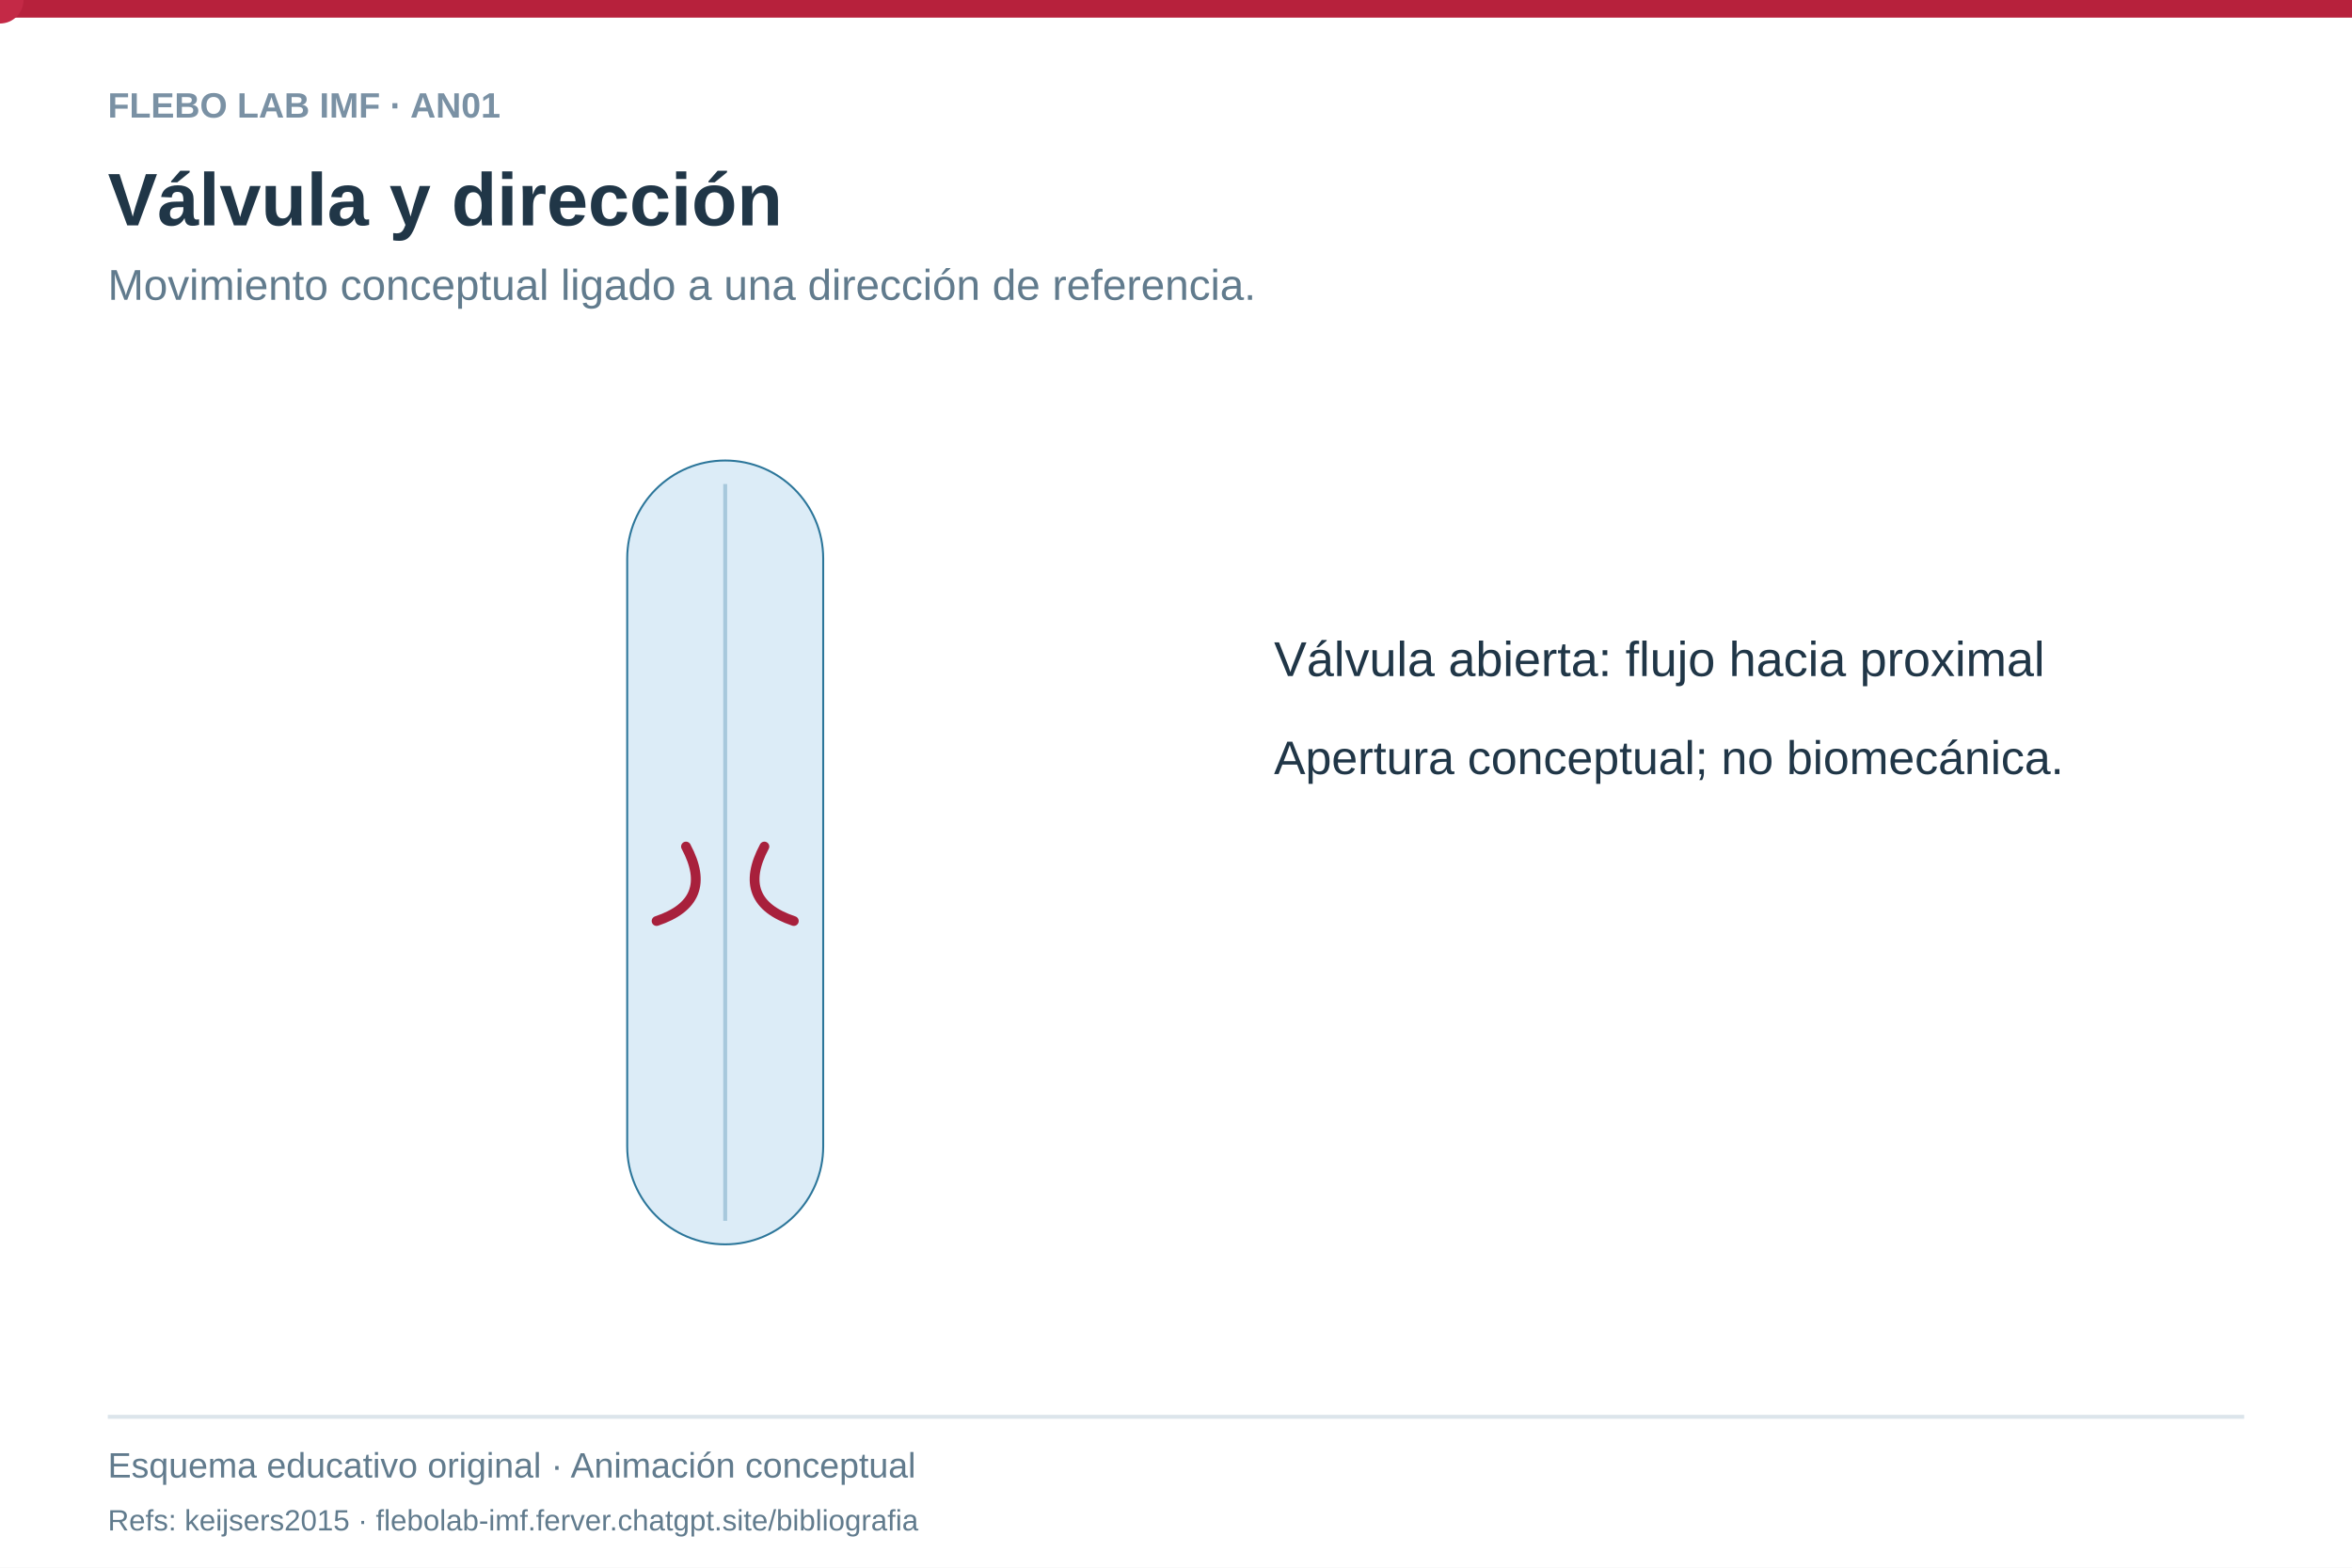
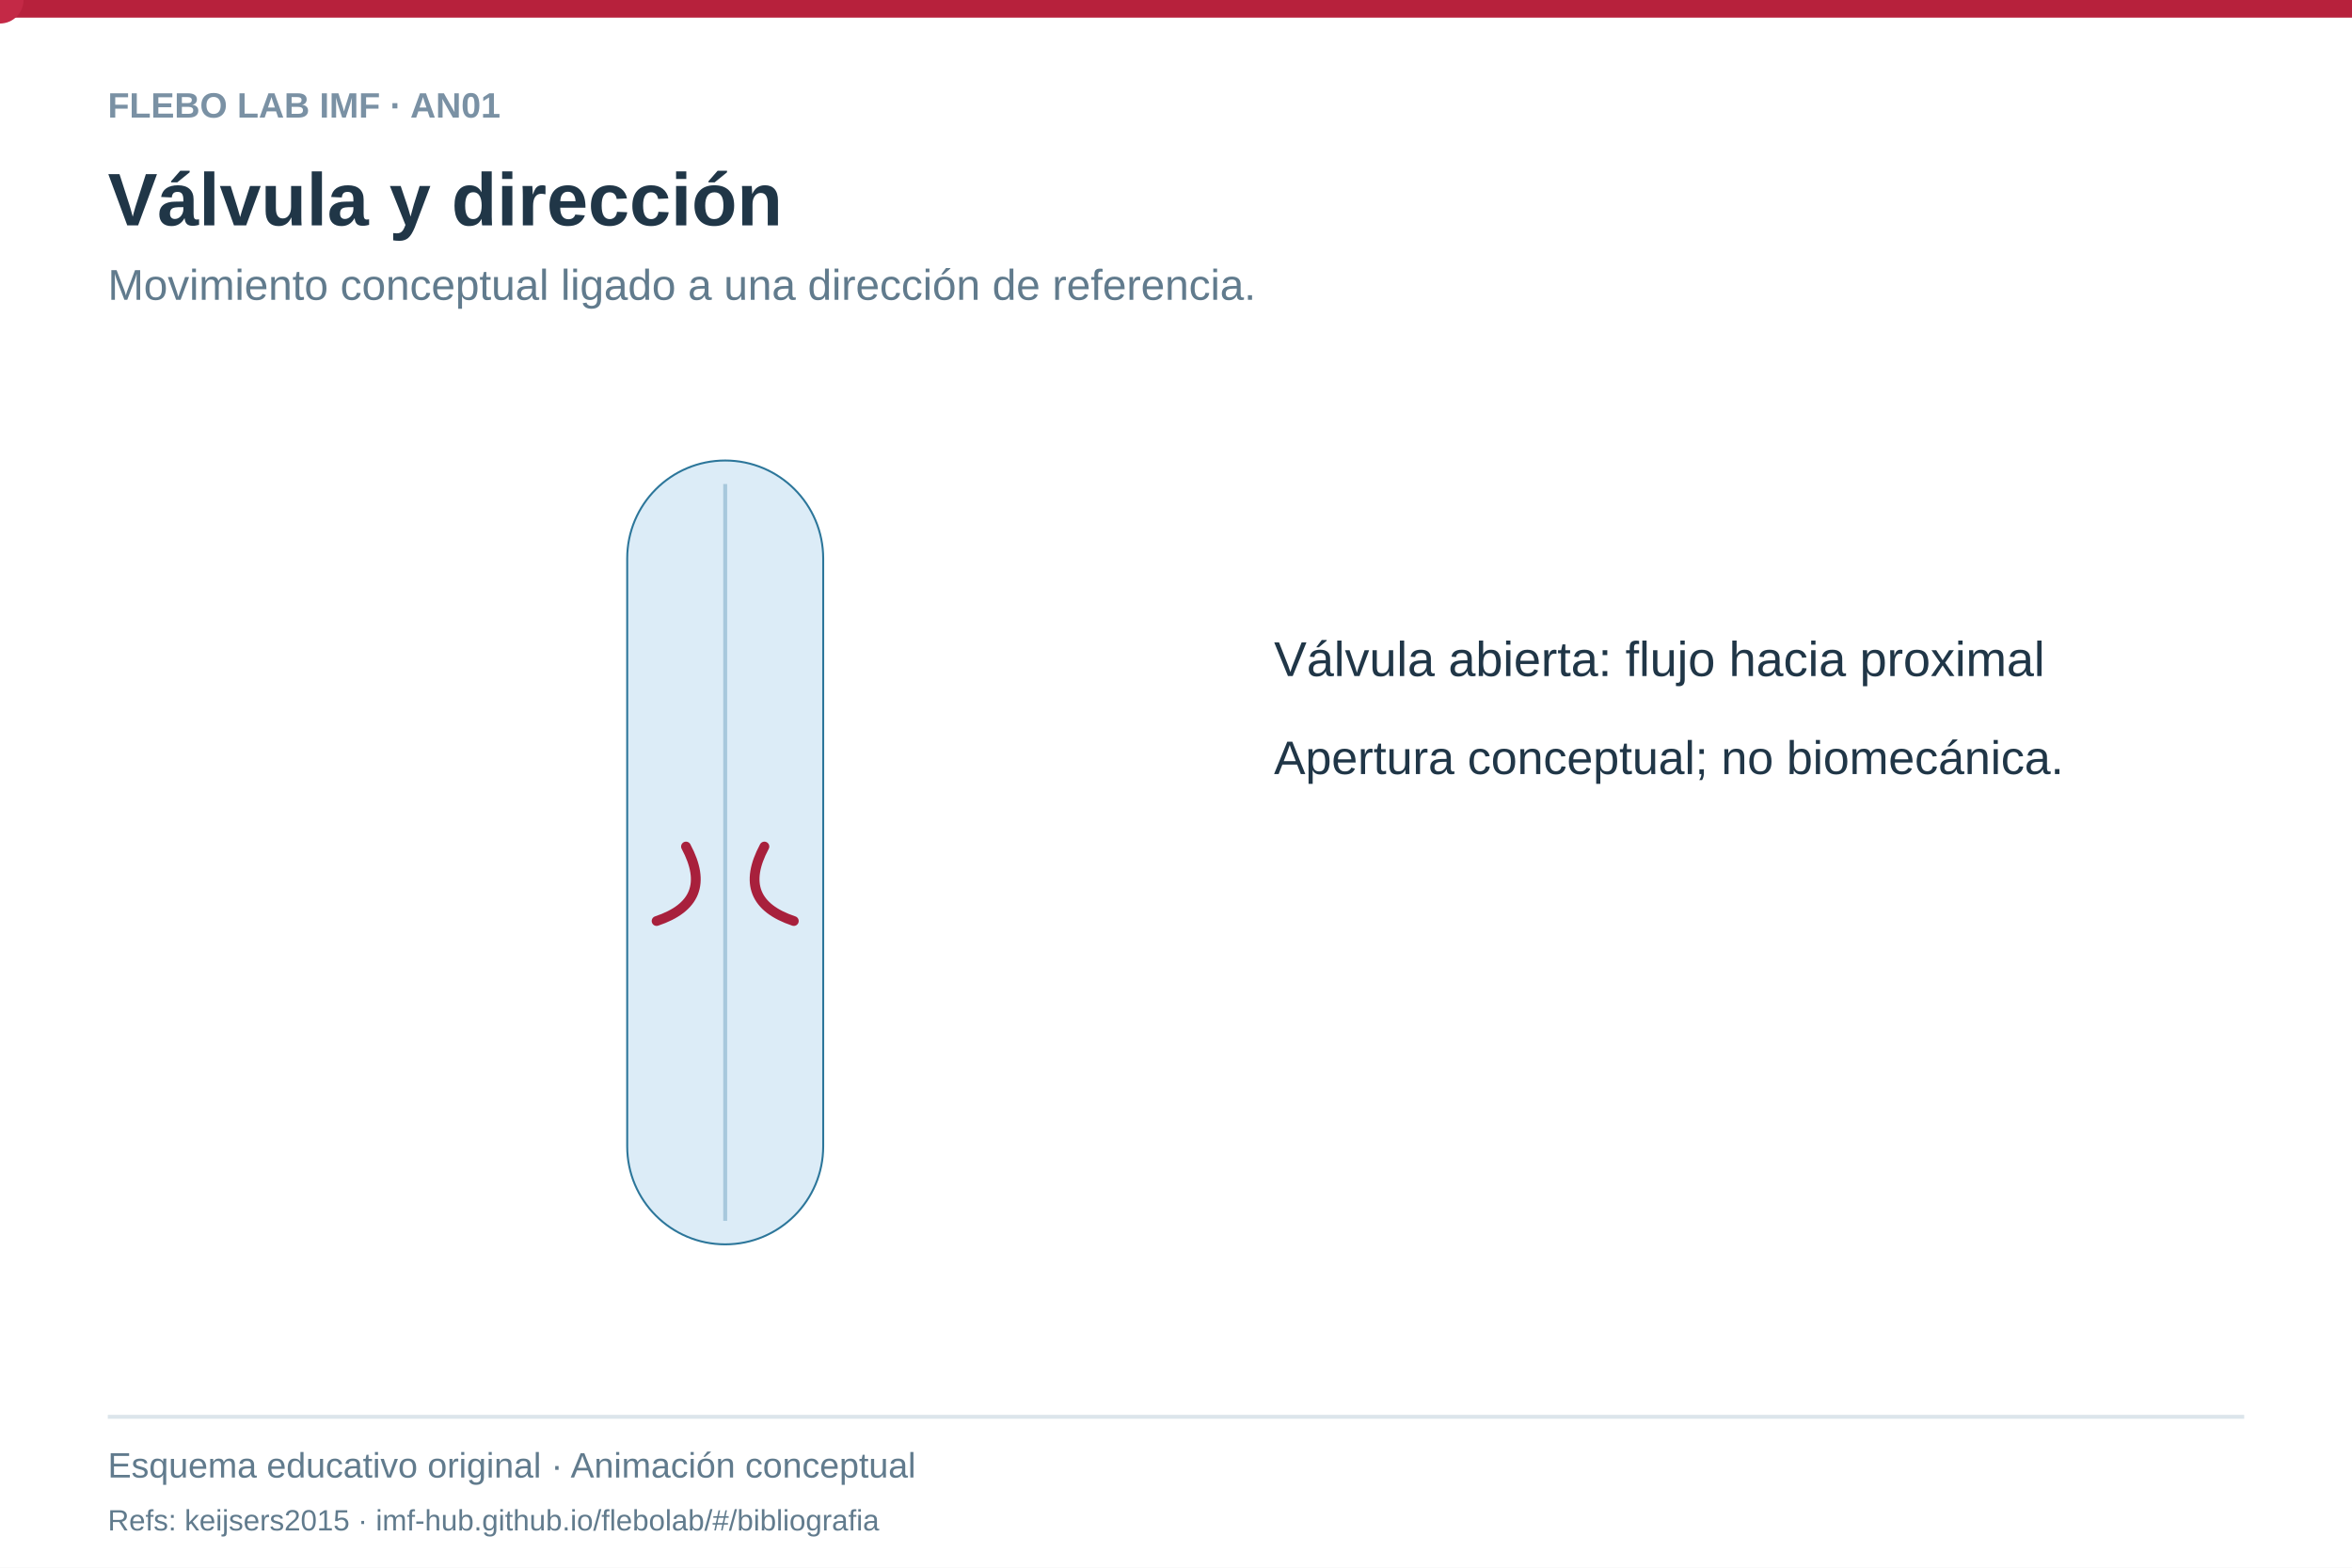
<svg xmlns="http://www.w3.org/2000/svg" width="1200" height="800" viewBox="0 0 1200 800" role="img" aria-labelledby="title desc">
  <defs>
    <marker id="arrow" viewBox="0 0 10 10" refX="8" refY="5" markerWidth="7" markerHeight="7" orient="auto-start-reverse">
      <path d="M0,0 L10,5 L0,10 z" fill="context-stroke" />
    </marker>
  </defs>
  <style>text{font-family:Arial,Helvetica,sans-serif}.static{display:none}@media(prefers-reduced-motion:reduce){.moving{display:none}.static{display:inline}}</style>
  <rect width="1200" height="800" fill="#fff" />
  <rect width="1200" height="9" fill="#b7213c" />
  <text x="55" y="60" fill="#7a91a4" font-size="18" font-weight="700" text-anchor="start">FLEBO LAB IMF · AN01</text>
  <text x="55" y="115" fill="#203647" font-size="38" font-weight="700" text-anchor="start">Válvula y dirección</text>
  <text x="55" y="153" fill="#617b8d" font-size="22" font-weight="400" text-anchor="start">Movimiento conceptual ligado a una dirección de referencia.</text>
  <rect x="320" y="235" width="100" height="400" rx="50.0" fill="#dcecf7" stroke="#2c769a" />
  <line x1="370.0" y1="247" x2="370.0" y2="623" stroke="#a7c8dc" stroke-width="2" />
  <path d="M335,470 Q365,460 350,432" fill="none" stroke="#a8203c" stroke-width="5" stroke-linecap="round" />
  <path d="M405,470 Q375,460 390,432" fill="none" stroke="#a8203c" stroke-width="5" stroke-linecap="round" />
  <text x="650" y="345" fill="#203647" font-size="25" font-weight="400" text-anchor="start">Válvula abierta: flujo hacia proximal</text>
  <text x="650" y="395" fill="#203647" font-size="24" font-weight="400" text-anchor="start">Apertura conceptual; no biomecánica.</text>
  <g class="moving">
    <circle r="12" fill="#c42946">
      <animateMotion dur="4s" repeatCount="indefinite" path="M370,600 L370,270" />
    </circle>
  </g>
  <line x1="55" y1="723" x2="1145" y2="723" stroke="#dce5eb" stroke-width="2" />
  <text x="55" y="754" fill="#617b8d" font-size="18" font-weight="400" text-anchor="start">Esquema educativo original · Animación conceptual</text>
-   <text x="55" y="781" fill="#617b8d" font-size="15" font-weight="400" text-anchor="start">Refs: keijsers2015 · flebolab-imf.ferver.chatgpt.site/bibliografia</text>
+   <text x="55" y="781" fill="#617b8d" font-size="15" font-weight="400" text-anchor="start">Refs: keijsers2015 · imf-hub.github.io/flebolab/#/bibliografia</text>
</svg>
